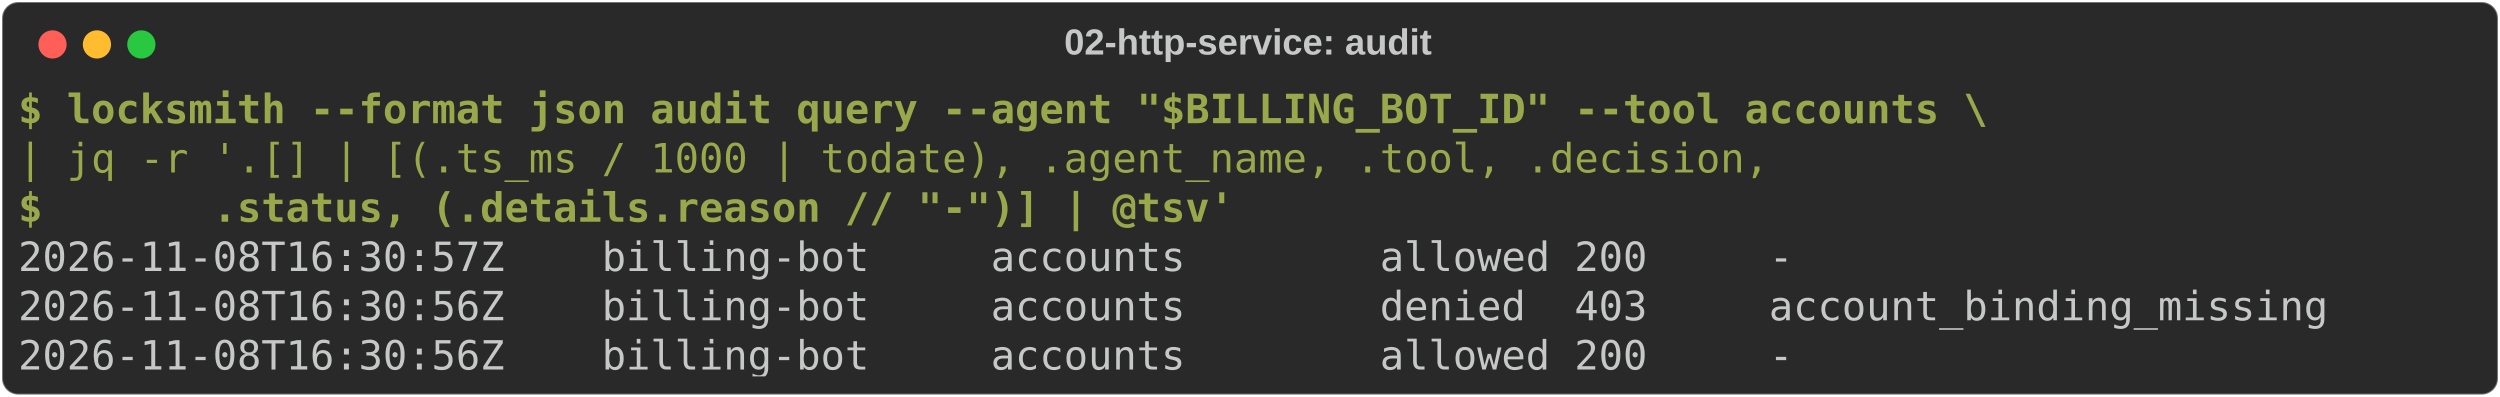
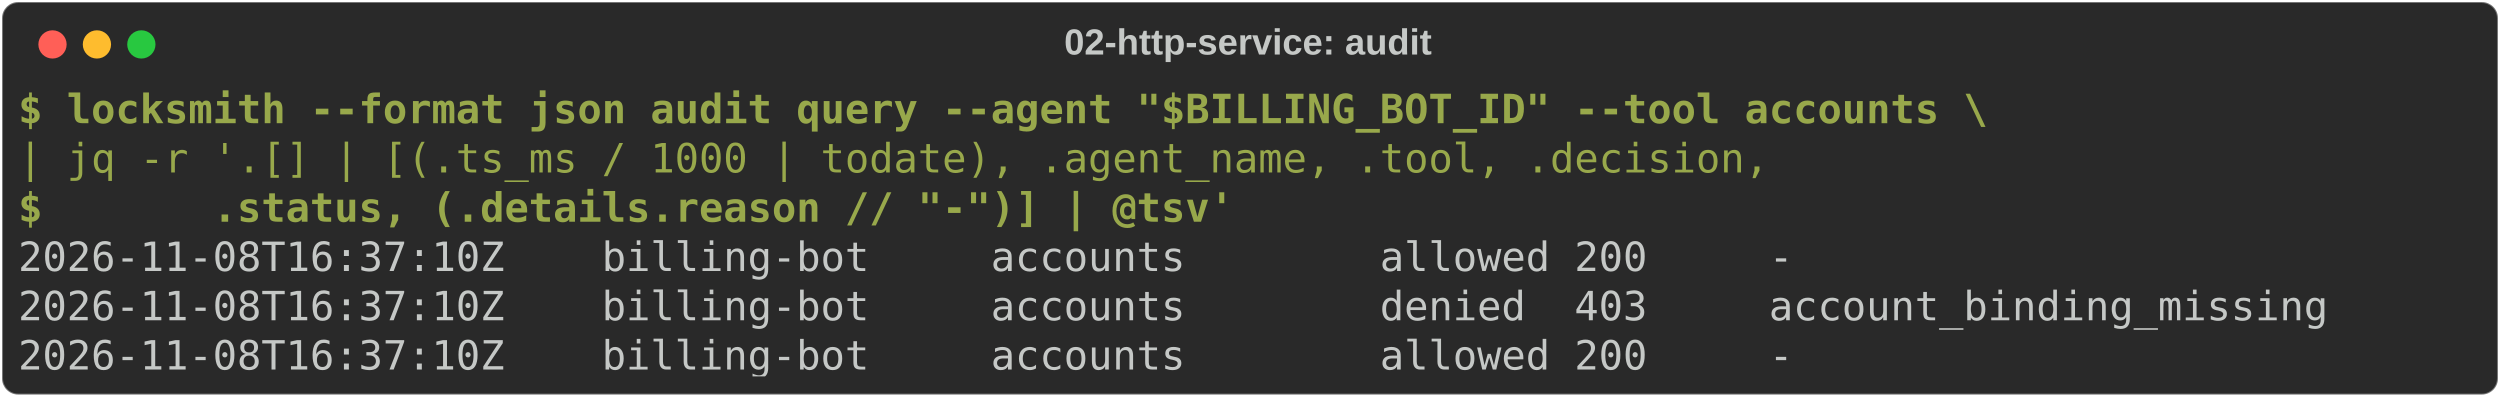
<svg xmlns="http://www.w3.org/2000/svg" class="rich-terminal" viewBox="0 0 1238 196.4">
  <style>

    @font-face {
        font-family: "Fira Code";
        src: local("FiraCode-Regular"),
                url("https://cdnjs.cloudflare.com/ajax/libs/firacode/6.2.0/woff2/FiraCode-Regular.woff2") format("woff2"),
                url("https://cdnjs.cloudflare.com/ajax/libs/firacode/6.2.0/woff/FiraCode-Regular.woff") format("woff");
        font-style: normal;
        font-weight: 400;
    }
    @font-face {
        font-family: "Fira Code";
        src: local("FiraCode-Bold"),
                url("https://cdnjs.cloudflare.com/ajax/libs/firacode/6.2.0/woff2/FiraCode-Bold.woff2") format("woff2"),
                url("https://cdnjs.cloudflare.com/ajax/libs/firacode/6.2.0/woff/FiraCode-Bold.woff") format("woff");
        font-style: bold;
        font-weight: 700;
    }

-     .terminal-2143877315-matrix {
+     .terminal-2006907065-matrix {
        font-family: Fira Code, monospace;
        font-size: 20px;
        line-height: 24.4px;
        font-variant-east-asian: full-width;
    }

-     .terminal-2143877315-title {
+     .terminal-2006907065-title {
        font-size: 18px;
        font-weight: bold;
        font-family: arial;
    }

-     .terminal-2143877315-r1 { fill: #98a84b;font-weight: bold }
- .terminal-2143877315-r2 { fill: #c5c8c6 }
- .terminal-2143877315-r3 { fill: #98a84b }
+     .terminal-2006907065-r1 { fill: #98a84b;font-weight: bold }
+ .terminal-2006907065-r2 { fill: #c5c8c6 }
+ .terminal-2006907065-r3 { fill: #98a84b }
    </style>
  <defs>
-     <clipPath id="terminal-2143877315-clip-terminal">
+     <clipPath id="terminal-2006907065-clip-terminal">
      <rect x="0" y="0" width="1219.0" height="145.4" />
    </clipPath>
-     <clipPath id="terminal-2143877315-line-0">
+     <clipPath id="terminal-2006907065-line-0">
      <rect x="0" y="1.5" width="1220" height="24.65" />
    </clipPath>
-     <clipPath id="terminal-2143877315-line-1">
+     <clipPath id="terminal-2006907065-line-1">
      <rect x="0" y="25.9" width="1220" height="24.65" />
    </clipPath>
-     <clipPath id="terminal-2143877315-line-2">
+     <clipPath id="terminal-2006907065-line-2">
      <rect x="0" y="50.3" width="1220" height="24.65" />
    </clipPath>
-     <clipPath id="terminal-2143877315-line-3">
+     <clipPath id="terminal-2006907065-line-3">
      <rect x="0" y="74.7" width="1220" height="24.65" />
    </clipPath>
-     <clipPath id="terminal-2143877315-line-4">
+     <clipPath id="terminal-2006907065-line-4">
      <rect x="0" y="99.1" width="1220" height="24.65" />
    </clipPath>
  </defs>
  <rect fill="#292929" stroke="rgba(255,255,255,0.35)" stroke-width="1" x="1" y="1" width="1236" height="194.4" rx="8" />
-   <text class="terminal-2143877315-title" fill="#c5c8c6" text-anchor="middle" x="618" y="27">02-http-service: audit</text>
+   <text class="terminal-2006907065-title" fill="#c5c8c6" text-anchor="middle" x="618" y="27">02-http-service: audit</text>
  <g transform="translate(26,22)">
    <circle cx="0" cy="0" r="7" fill="#ff5f57" />
    <circle cx="22" cy="0" r="7" fill="#febc2e" />
    <circle cx="44" cy="0" r="7" fill="#28c840" />
  </g>
-   <g transform="translate(9, 41)" clip-path="url(#terminal-2143877315-clip-terminal)">
-     <g class="terminal-2143877315-matrix">
-       <text class="terminal-2143877315-r1" x="0" y="20" textLength="988.2" clip-path="url(#terminal-2143877315-line-0)">$ locksmith --format json audit query --agent "$BILLING_BOT_ID" --tool accounts \</text>
-       <text class="terminal-2143877315-r2" x="1220" y="20" textLength="12.2" clip-path="url(#terminal-2143877315-line-0)">
+   <g transform="translate(9, 41)" clip-path="url(#terminal-2006907065-clip-terminal)">
+     <g class="terminal-2006907065-matrix">
+       <text class="terminal-2006907065-r1" x="0" y="20" textLength="988.2" clip-path="url(#terminal-2006907065-line-0)">$ locksmith --format json audit query --agent "$BILLING_BOT_ID" --tool accounts \</text>
+       <text class="terminal-2006907065-r2" x="1220" y="20" textLength="12.2" clip-path="url(#terminal-2006907065-line-0)">
</text>
-       <text class="terminal-2143877315-r3" x="0" y="44.4" textLength="927.2" clip-path="url(#terminal-2143877315-line-1)">    | jq -r '.[] | [(.ts_ms / 1000 | todate), .agent_name, .tool, .decision,</text>
-       <text class="terminal-2143877315-r2" x="1220" y="44.4" textLength="12.2" clip-path="url(#terminal-2143877315-line-1)">
+       <text class="terminal-2006907065-r3" x="0" y="44.4" textLength="927.2" clip-path="url(#terminal-2006907065-line-1)">    | jq -r '.[] | [(.ts_ms / 1000 | todate), .agent_name, .tool, .decision,</text>
+       <text class="terminal-2006907065-r2" x="1220" y="44.4" textLength="12.2" clip-path="url(#terminal-2006907065-line-1)">
</text>
-       <text class="terminal-2143877315-r1" x="0" y="68.8" textLength="610" clip-path="url(#terminal-2143877315-line-2)">$       .status, (.details.reason // "-")] | @tsv'</text>
-       <text class="terminal-2143877315-r2" x="1220" y="68.8" textLength="12.2" clip-path="url(#terminal-2143877315-line-2)">
+       <text class="terminal-2006907065-r1" x="0" y="68.8" textLength="610" clip-path="url(#terminal-2006907065-line-2)">$       .status, (.details.reason // "-")] | @tsv'</text>
+       <text class="terminal-2006907065-r2" x="1220" y="68.8" textLength="12.2" clip-path="url(#terminal-2006907065-line-2)">
</text>
-       <text class="terminal-2143877315-r2" x="0" y="93.2" textLength="890.6" clip-path="url(#terminal-2143877315-line-3)">2026-11-08T16:30:57Z    billing-bot     accounts        allowed 200     -</text>
-       <text class="terminal-2143877315-r2" x="1220" y="93.2" textLength="12.2" clip-path="url(#terminal-2143877315-line-3)">
+       <text class="terminal-2006907065-r2" x="0" y="93.2" textLength="890.6" clip-path="url(#terminal-2006907065-line-3)">2026-11-08T16:37:10Z    billing-bot     accounts        allowed 200     -</text>
+       <text class="terminal-2006907065-r2" x="1220" y="93.2" textLength="12.2" clip-path="url(#terminal-2006907065-line-3)">
</text>
-       <text class="terminal-2143877315-r2" x="0" y="117.6" textLength="1159" clip-path="url(#terminal-2143877315-line-4)">2026-11-08T16:30:56Z    billing-bot     accounts        denied  403     account_binding_missing</text>
-       <text class="terminal-2143877315-r2" x="1220" y="117.6" textLength="12.2" clip-path="url(#terminal-2143877315-line-4)">
+       <text class="terminal-2006907065-r2" x="0" y="117.6" textLength="1159" clip-path="url(#terminal-2006907065-line-4)">2026-11-08T16:37:10Z    billing-bot     accounts        denied  403     account_binding_missing</text>
+       <text class="terminal-2006907065-r2" x="1220" y="117.6" textLength="12.2" clip-path="url(#terminal-2006907065-line-4)">
</text>
-       <text class="terminal-2143877315-r2" x="0" y="142" textLength="890.6" clip-path="url(#terminal-2143877315-line-5)">2026-11-08T16:30:56Z    billing-bot     accounts        allowed 200     -</text>
-       <text class="terminal-2143877315-r2" x="1220" y="142" textLength="12.2" clip-path="url(#terminal-2143877315-line-5)">
+       <text class="terminal-2006907065-r2" x="0" y="142" textLength="890.6" clip-path="url(#terminal-2006907065-line-5)">2026-11-08T16:37:10Z    billing-bot     accounts        allowed 200     -</text>
+       <text class="terminal-2006907065-r2" x="1220" y="142" textLength="12.2" clip-path="url(#terminal-2006907065-line-5)">
</text>
    </g>
  </g>
</svg>
